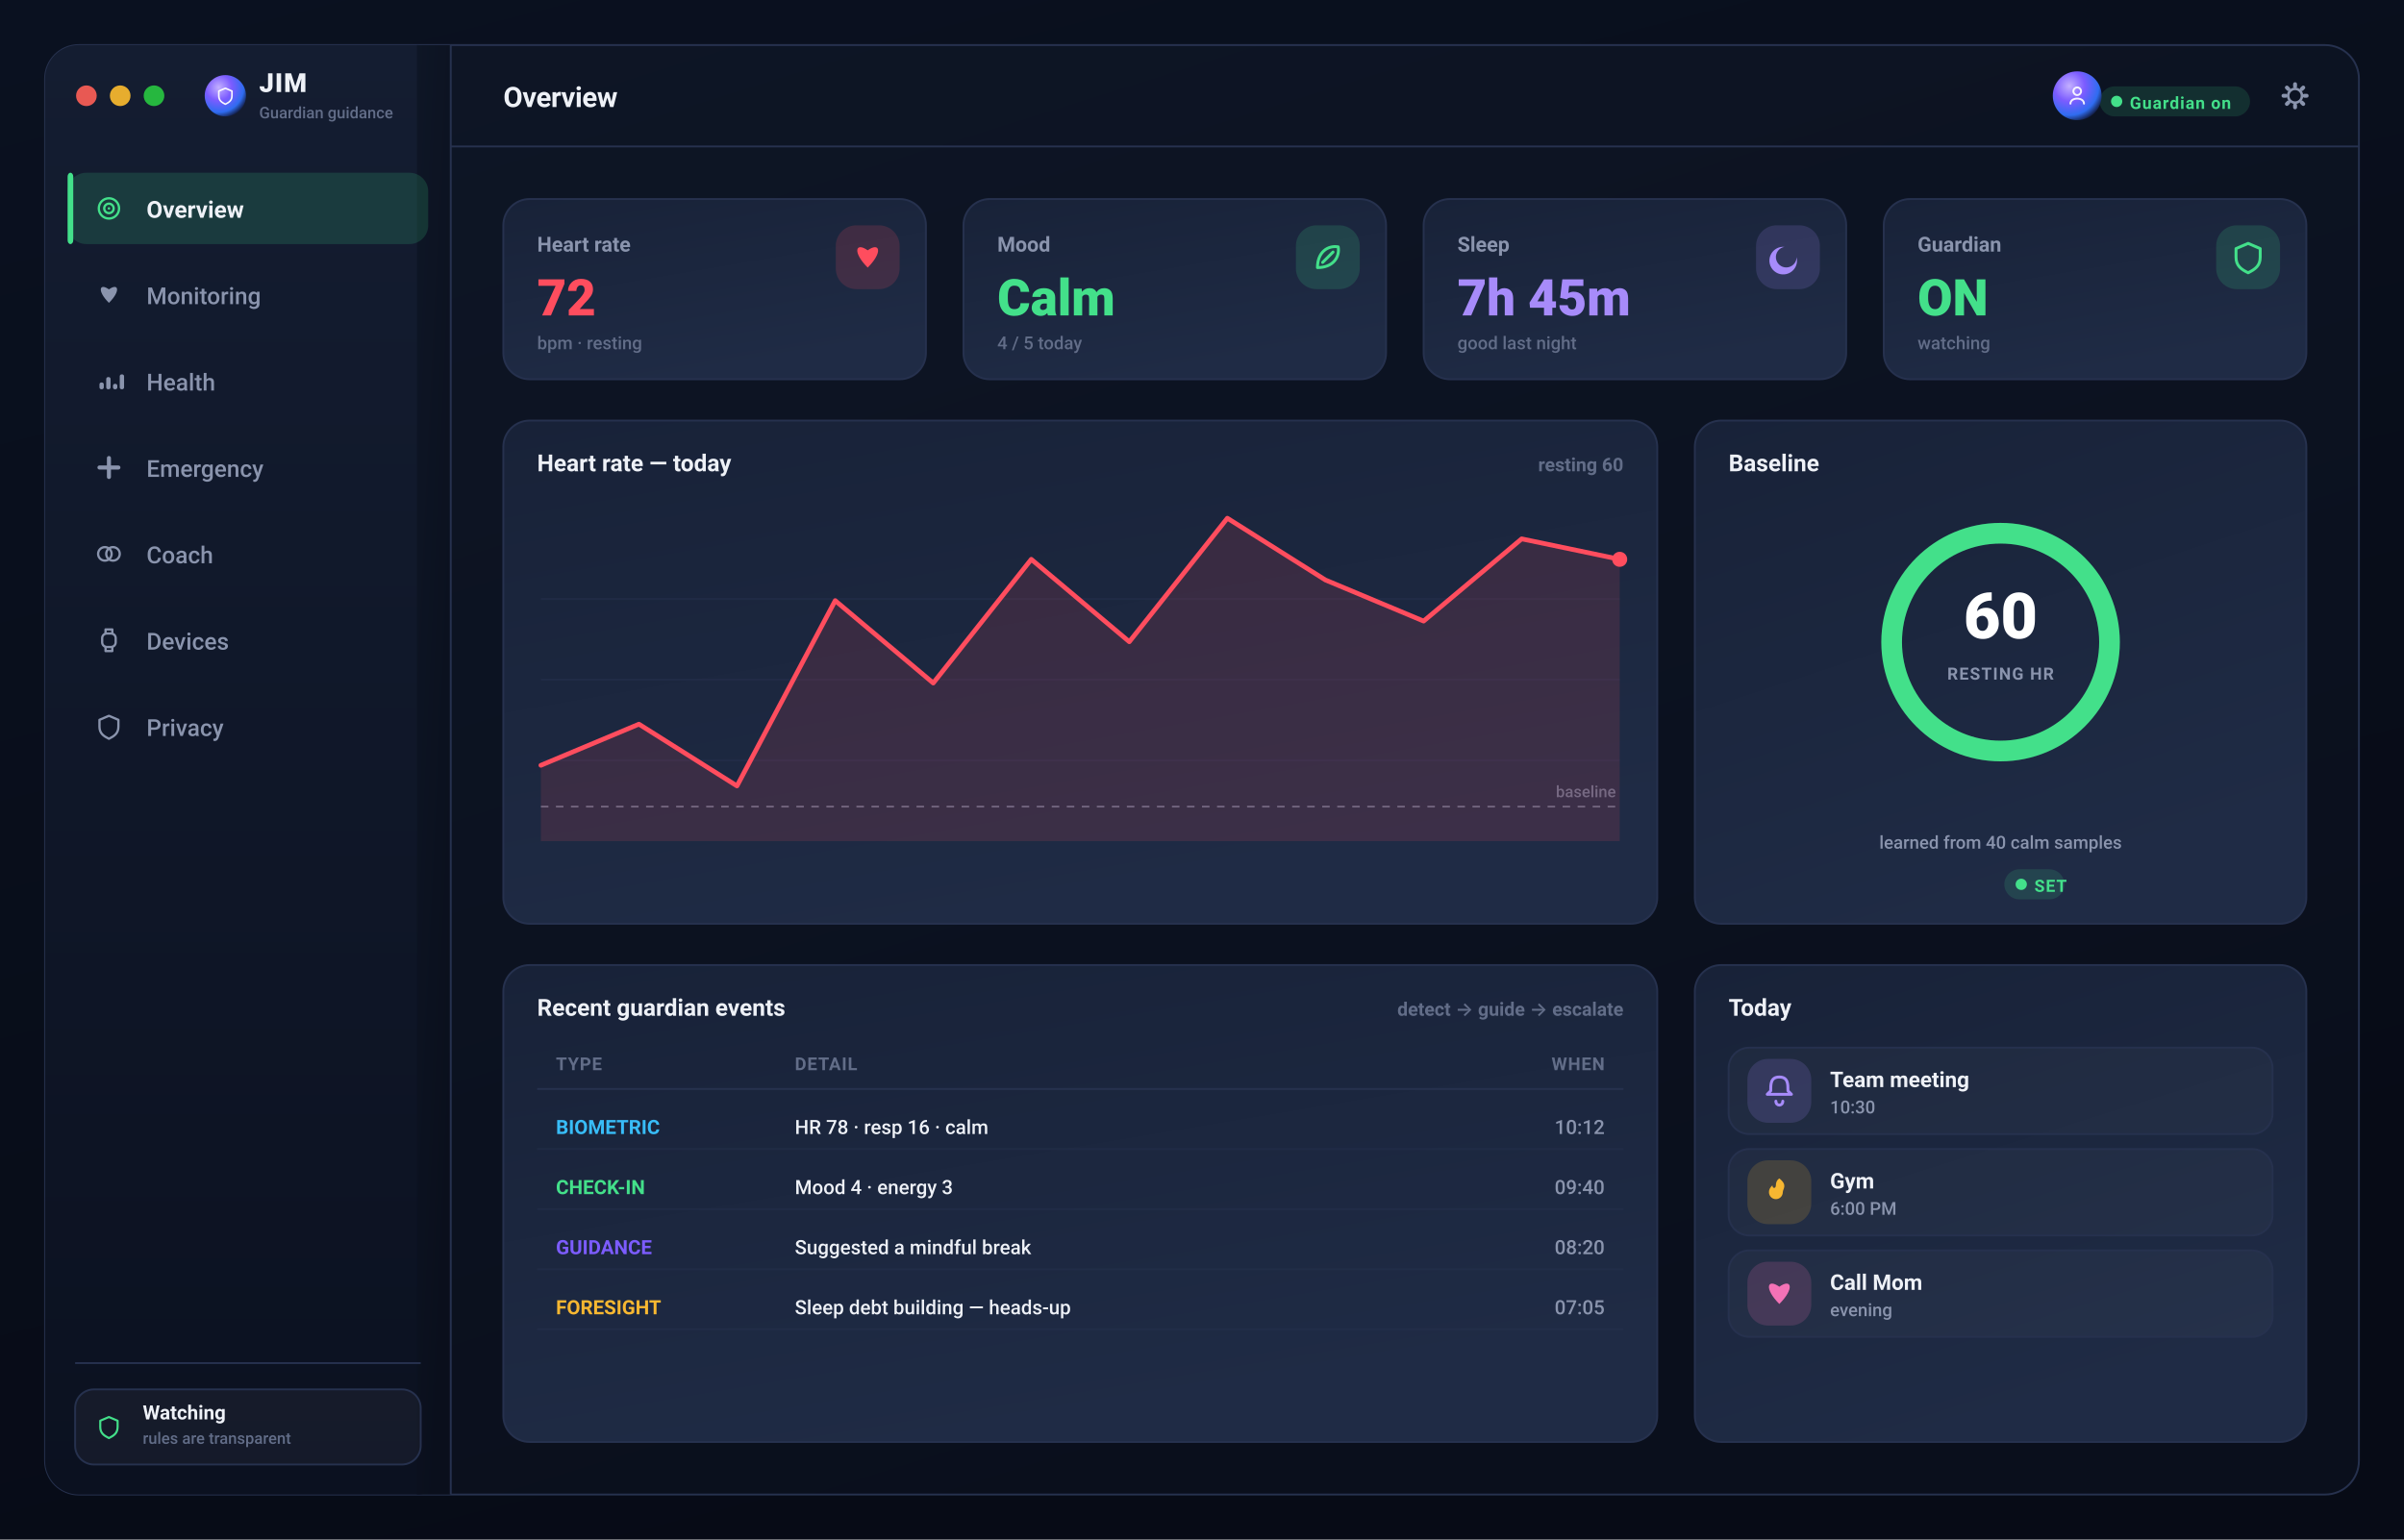
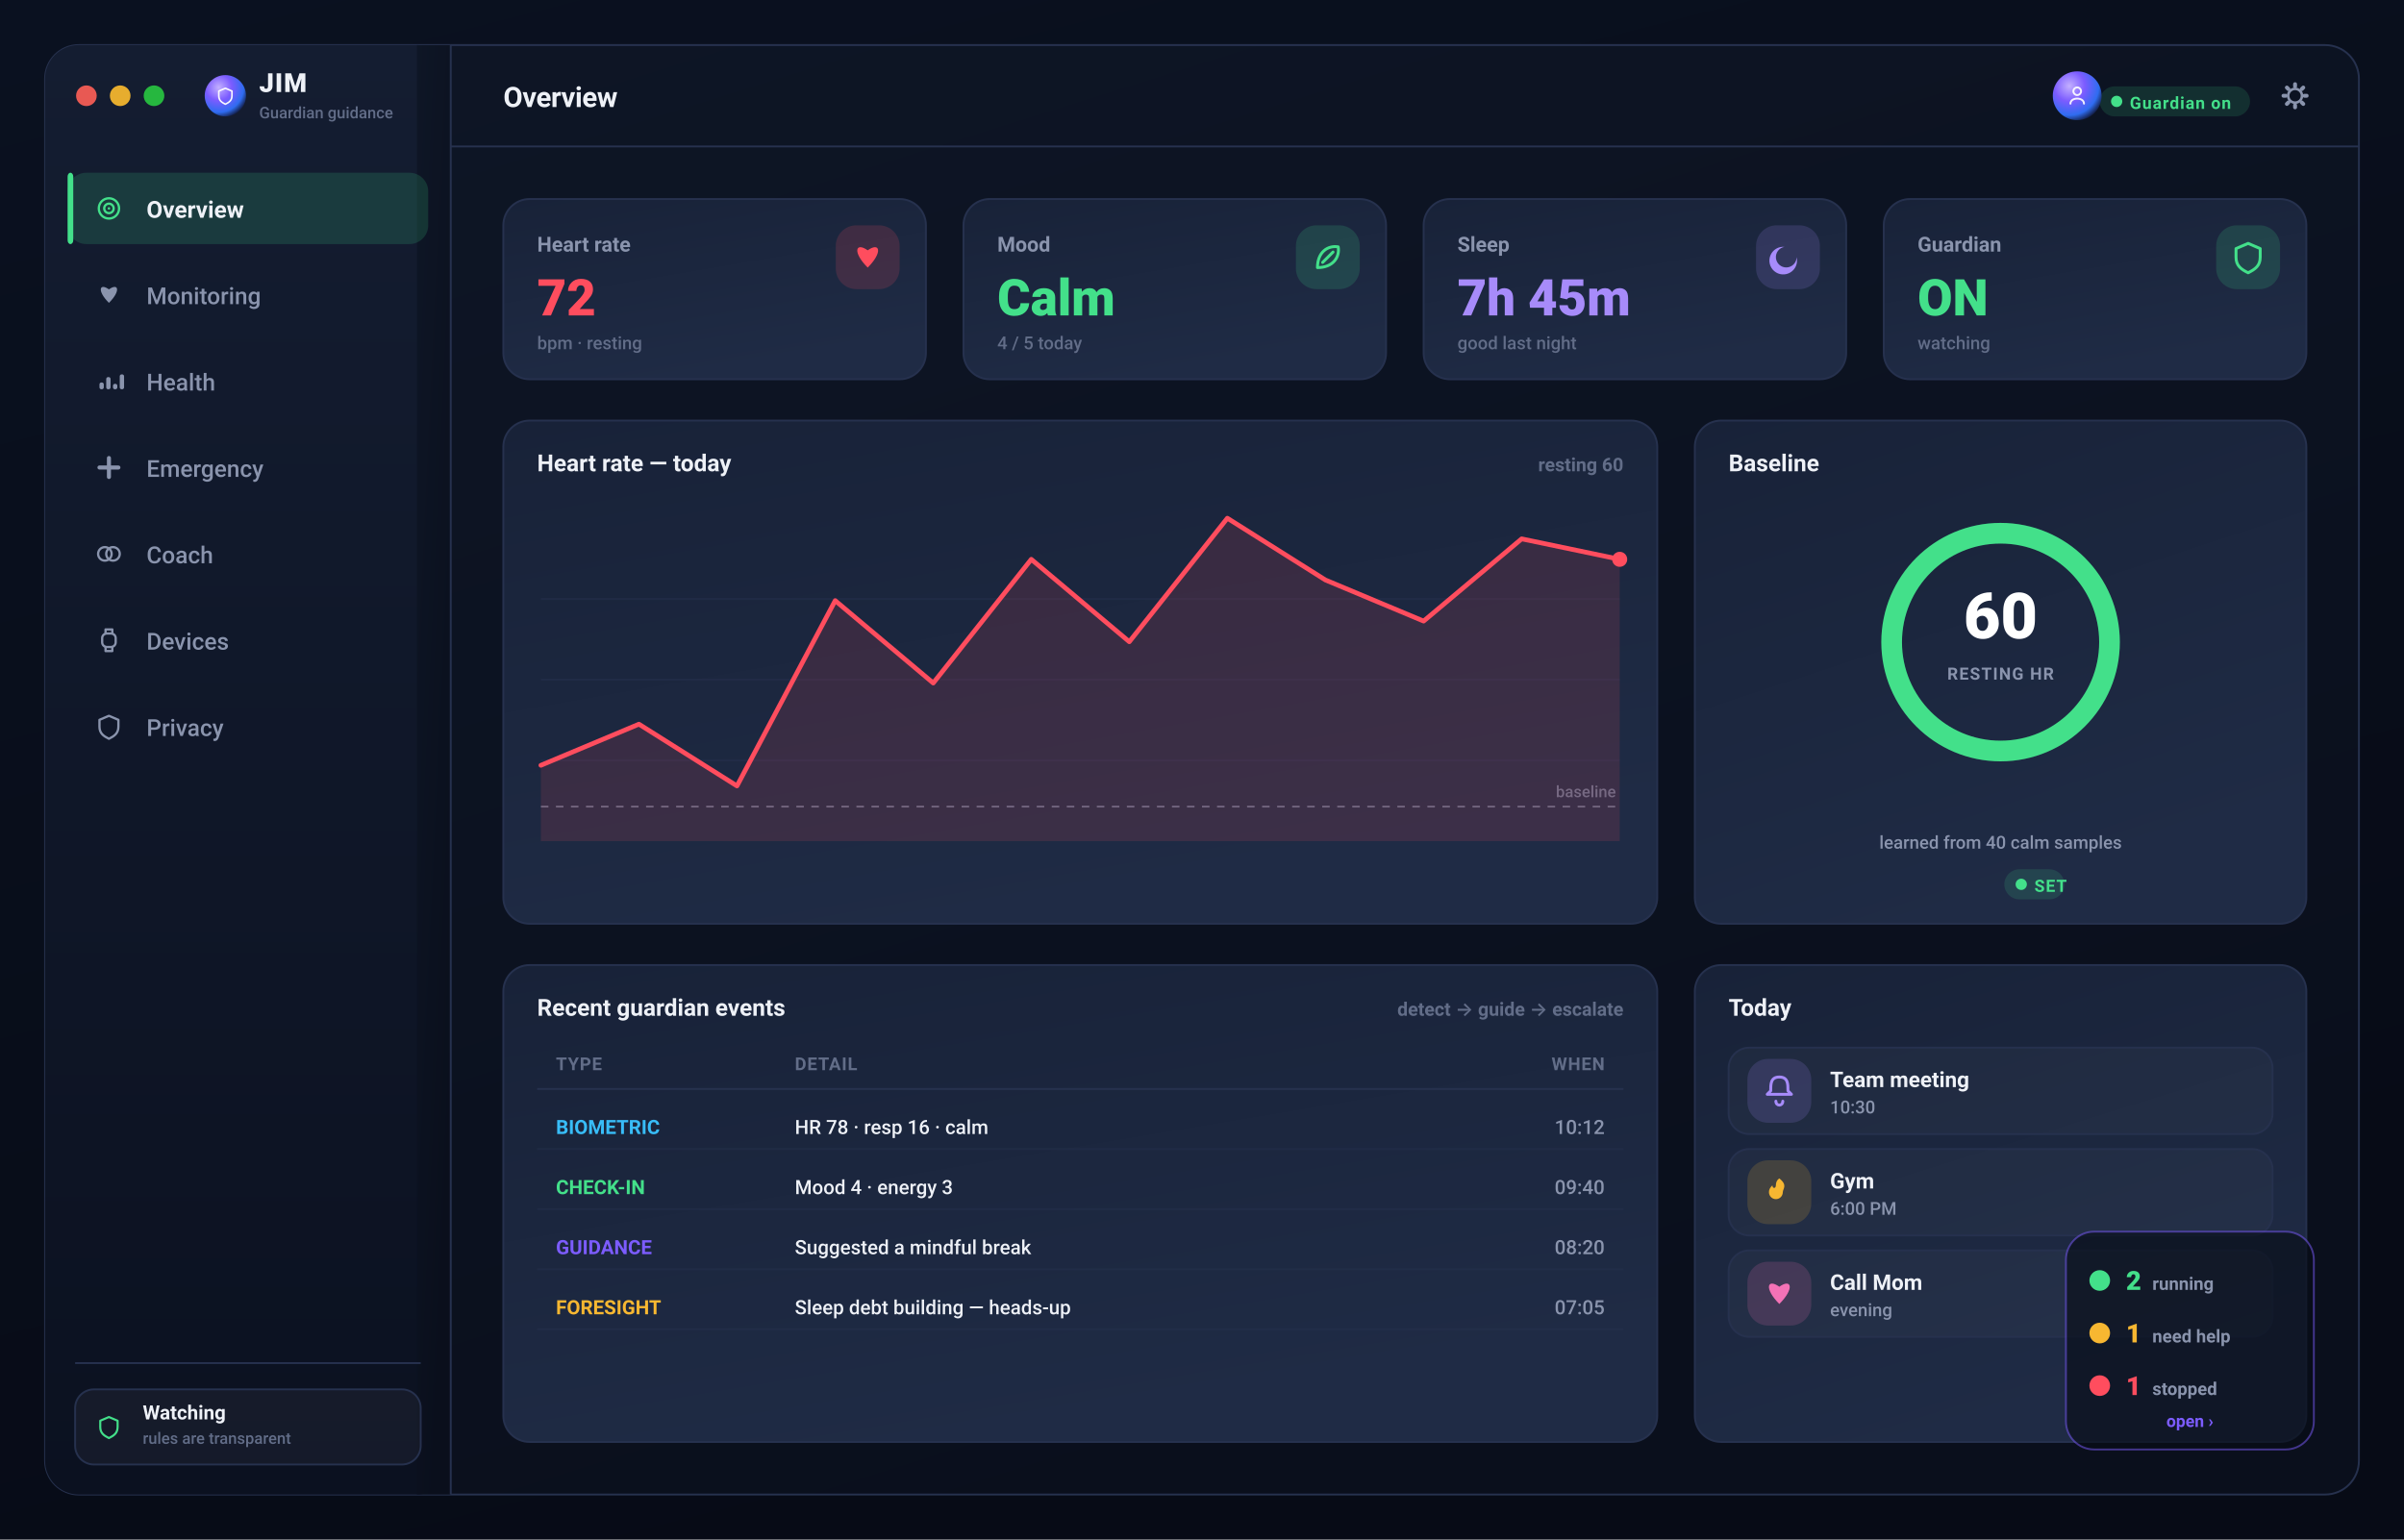
<svg xmlns="http://www.w3.org/2000/svg" width="1280" height="820" viewBox="0 0 1280 820" role="img" aria-label="Jim Mini — Overview">
  <defs>
    <linearGradient id="gPage" x1="0" y1="0" x2="0.4" y2="1">
      <stop offset="0" stop-color="#0a1120" />
      <stop offset="1" stop-color="#070b16" />
    </linearGradient>
    <linearGradient id="gScr" x1="0" y1="0" x2="0.5" y2="1">
      <stop offset="0" stop-color="#0e1626" />
      <stop offset="1" stop-color="#0a0f1c" />
    </linearGradient>
    <linearGradient id="gSide" x1="0" y1="0" x2="0" y2="1">
      <stop offset="0" stop-color="#141d31" />
      <stop offset="1" stop-color="#0b1120" />
    </linearGradient>
    <linearGradient id="gCard" x1="0" y1="0" x2="0.4" y2="1">
      <stop offset="0" stop-color="#182238" />
      <stop offset="1" stop-color="#1f2b45" />
    </linearGradient>
    <linearGradient id="gBrand" x1="0" y1="0" x2="1" y2="0">
      <stop offset="0" stop-color="#7c5cff" />
      <stop offset="1" stop-color="#3aa0ff" />
    </linearGradient>
    <linearGradient id="gEmer" x1="0" y1="0" x2="0" y2="1">
      <stop offset="0" stop-color="#ff5b52" />
      <stop offset="1" stop-color="#ff3b30" />
    </linearGradient>
    <linearGradient id="mV" x1="0" y1="0" x2="1" y2="0">
      <stop offset="0" stop-color="#7c5cff" />
      <stop offset="1" stop-color="#3aa0ff" />
    </linearGradient>
    <linearGradient id="mG" x1="0" y1="0" x2="1" y2="0">
      <stop offset="0" stop-color="#2fd27a" />
      <stop offset="1" stop-color="#43e08a" />
    </linearGradient>
    <linearGradient id="mO" x1="0" y1="0" x2="1" y2="0">
      <stop offset="0" stop-color="#f7b731" />
      <stop offset="1" stop-color="#ff7a45" />
    </linearGradient>
    <radialGradient id="orb" cx="34%" cy="30%" r="75%">
      <stop offset="0" stop-color="#c3b0ff" />
      <stop offset="42%" stop-color="#7c5cff" />
      <stop offset="80%" stop-color="#2f6cf0" />
      <stop offset="100%" stop-color="#14204a" />
    </radialGradient>
  </defs>
  <rect x="0.0" y="0.0" width="1280.0" height="820.0" rx="0" fill="url(#gPage)" />
  <rect x="24" y="24" width="1232" height="772" rx="18" fill="url(#gScr)" stroke="#26314e" stroke-width="1" />
  <rect x="24.0" y="24.0" width="216.0" height="772.0" rx="18" fill="url(#gSide)" />
  <rect x="222.0" y="24.0" width="18.0" height="772.0" rx="0" fill="url(#gScr)" />
  <line x1="240" y1="24" x2="240" y2="796" stroke="#26314e" stroke-width="1" />
  <line x1="240" y1="78" x2="1256" y2="78" stroke="#26314e" stroke-width="1" />
  <circle cx="46" cy="51" r="5.5" fill="#ff5f57" opacity="0.9" />
  <circle cx="64" cy="51" r="5.5" fill="#febc2e" opacity="0.9" />
  <circle cx="82" cy="51" r="5.5" fill="#28c840" opacity="0.9" />
  <circle cx="120" cy="51" r="11" fill="url(#orb)" />
  <path d="M120 47.0 l3.5 1.5 v2.5 c0 2.5 -1.5 3.5 -3.5 4.5 c-2.0 -1.0 -3.5 -2.0 -3.5 -4.5 v-2.5 Z" fill="none" stroke="rgba(255,255,255,0.95)" stroke-width="0.85" stroke-linecap="round" stroke-linejoin="round" />
  <text x="138.0" y="49.0" font-family="-apple-system,BlinkMacSystemFont,'SF Pro Text','Segoe UI',Roboto,system-ui,sans-serif" font-size="14" font-weight="800" fill="#eef1f7" text-anchor="start" letter-spacing="0.5">JIM</text>
  <text x="138.0" y="63.0" font-family="-apple-system,BlinkMacSystemFont,'SF Pro Text','Segoe UI',Roboto,system-ui,sans-serif" font-size="8.5" font-weight="500" fill="#626d88" text-anchor="start">Guardian guidance</text>
  <text x="268.0" y="57.0" font-family="-apple-system,BlinkMacSystemFont,'SF Pro Text','Segoe UI',Roboto,system-ui,sans-serif" font-size="15" font-weight="700" fill="#eef1f7" text-anchor="start" letter-spacing="-0.2">Overview</text>
  <rect x="1220.96" y="43.8" width="2.08" height="3.2" rx="1" transform="rotate(0 1222 51)" fill="#8a94ad" />
  <rect x="1220.96" y="43.8" width="2.08" height="3.2" rx="1" transform="rotate(45 1222 51)" fill="#8a94ad" />
  <rect x="1220.96" y="43.8" width="2.08" height="3.2" rx="1" transform="rotate(90 1222 51)" fill="#8a94ad" />
  <rect x="1220.96" y="43.8" width="2.08" height="3.2" rx="1" transform="rotate(135 1222 51)" fill="#8a94ad" />
  <rect x="1220.96" y="43.8" width="2.08" height="3.2" rx="1" transform="rotate(180 1222 51)" fill="#8a94ad" />
  <rect x="1220.96" y="43.8" width="2.08" height="3.2" rx="1" transform="rotate(225 1222 51)" fill="#8a94ad" />
  <rect x="1220.96" y="43.8" width="2.08" height="3.2" rx="1" transform="rotate(270 1222 51)" fill="#8a94ad" />
  <rect x="1220.96" y="43.8" width="2.08" height="3.2" rx="1" transform="rotate(315 1222 51)" fill="#8a94ad" />
  <circle cx="1222" cy="51" r="3.68" fill="none" stroke="#8a94ad" stroke-width="1.36" stroke-linecap="round" stroke-linejoin="round" />
  <rect x="1118.0" y="46.0" width="80.0" height="16.0" rx="8" fill="rgba(67,224,138,0.14)" />
  <circle cx="1127.0" cy="54" r="3" fill="#43e08a" />
  <text x="1134.0" y="58.0" font-family="-apple-system,BlinkMacSystemFont,'SF Pro Text','Segoe UI',Roboto,system-ui,sans-serif" font-size="9" font-weight="700" fill="#43e08a" text-anchor="start" letter-spacing="0.5">Guardian on</text>
  <circle cx="1106" cy="51" r="13" fill="url(#orb)" />
  <circle cx="1106" cy="48.6" r="2.04" fill="none" stroke="rgba(255,255,255,0.9)" stroke-width="1.02" stroke-linecap="round" stroke-linejoin="round" />
  <path d="M1102.4 55.2 c0 -3.6 7.2 -3.6 7.2 0" fill="none" stroke="rgba(255,255,255,0.9)" stroke-width="1.02" stroke-linecap="round" stroke-linejoin="round" />
  <rect x="36.0" y="92.0" width="192.0" height="38.0" rx="10" fill="rgba(67,224,138,0.16)" />
  <rect x="36.0" y="92.0" width="3.0" height="38.0" rx="2" fill="#43e08a" />
  <circle cx="58" cy="111" r="5.4" fill="none" stroke="#43e08a" stroke-width="1.22" stroke-linecap="round" stroke-linejoin="round" />
  <circle cx="58" cy="111" r="2.52" fill="none" stroke="#43e08a" stroke-width="1.22" stroke-linecap="round" stroke-linejoin="round" />
  <circle cx="58" cy="111" r="0.648" fill="#43e08a" />
  <text x="78.0" y="116.0" font-family="-apple-system,BlinkMacSystemFont,'SF Pro Text','Segoe UI',Roboto,system-ui,sans-serif" font-size="12.5" font-weight="650" fill="#eef1f7" text-anchor="start">Overview</text>
  <path d="M58 161.32 C51.52 154.84,52.96 150.52,58 154.12 C63.04 150.52,64.48 154.84,58 161.32 Z" fill="#8a94ad" />
  <text x="78.0" y="162.0" font-family="-apple-system,BlinkMacSystemFont,'SF Pro Text','Segoe UI',Roboto,system-ui,sans-serif" font-size="12.5" font-weight="500" fill="#8a94ad" text-anchor="start">Monitoring</text>
  <rect x="52.96" y="203.72" width="2.304" height="3.6" rx="1" fill="#8a94ad" />
  <rect x="56.56" y="200.84" width="2.304" height="6.48" rx="1" fill="#8a94ad" />
  <rect x="60.16" y="204.44" width="2.304" height="2.88" rx="1" fill="#8a94ad" />
  <rect x="63.76" y="199.4" width="2.304" height="7.92" rx="1" fill="#8a94ad" />
  <text x="78.0" y="208.0" font-family="-apple-system,BlinkMacSystemFont,'SF Pro Text','Segoe UI',Roboto,system-ui,sans-serif" font-size="12.5" font-weight="500" fill="#8a94ad" text-anchor="start">Health</text>
  <path d="M58 243.96 v10.08 M52.96 249 h10.08" fill="none" stroke="#8a94ad" stroke-width="2.16" stroke-linecap="round" />
  <text x="78.0" y="254.0" font-family="-apple-system,BlinkMacSystemFont,'SF Pro Text','Segoe UI',Roboto,system-ui,sans-serif" font-size="12.5" font-weight="500" fill="#8a94ad" text-anchor="start">Emergency</text>
  <circle cx="55.84" cy="295" r="3.6" fill="none" stroke="#8a94ad" stroke-width="1.22" stroke-linecap="round" stroke-linejoin="round" />
  <circle cx="60.16" cy="295" r="3.6" fill="none" stroke="#8a94ad" stroke-width="1.22" stroke-linecap="round" stroke-linejoin="round" />
  <text x="78.0" y="300.0" font-family="-apple-system,BlinkMacSystemFont,'SF Pro Text','Segoe UI',Roboto,system-ui,sans-serif" font-size="12.5" font-weight="500" fill="#8a94ad" text-anchor="start">Coach</text>
  <rect x="54.4" y="337.4" width="7.2" height="7.2" rx="2.5" fill="none" stroke="#8a94ad" stroke-width="1.22" stroke-linecap="round" stroke-linejoin="round" />
  <path d="M56.2 337.4 v-2.16 h3.6 v2.16 M56.2 344.6 v2.16 h3.6 v-2.16" fill="none" stroke="#8a94ad" stroke-width="1.22" stroke-linecap="round" stroke-linejoin="round" />
  <text x="78.0" y="346.0" font-family="-apple-system,BlinkMacSystemFont,'SF Pro Text','Segoe UI',Roboto,system-ui,sans-serif" font-size="12.5" font-weight="500" fill="#8a94ad" text-anchor="start">Devices</text>
  <path d="M58 381.24 l5.04 2.16 v3.6 c0 3.6 -2.16 5.04 -5.04 6.48 c-2.88 -1.44 -5.04 -2.88 -5.04 -6.48 v-3.6 Z" fill="none" stroke="#8a94ad" stroke-width="1.22" stroke-linecap="round" stroke-linejoin="round" />
  <text x="78.0" y="392.0" font-family="-apple-system,BlinkMacSystemFont,'SF Pro Text','Segoe UI',Roboto,system-ui,sans-serif" font-size="12.5" font-weight="500" fill="#8a94ad" text-anchor="start">Privacy</text>
  <line x1="40" y1="726" x2="224" y2="726" stroke="#26314e" stroke-width="1" />
  <rect x="40.0" y="740.0" width="184.0" height="40.0" rx="10" fill="rgba(255,255,255,0.04)" stroke="#26314e" stroke-width="1" />
  <path d="M58 754.72 l4.62 1.98 v3.3 c0 3.3 -1.98 4.62 -4.62 5.94 c-2.64 -1.32 -4.62 -2.64 -4.62 -5.94 v-3.3 Z" fill="none" stroke="#43e08a" stroke-width="1.12" stroke-linecap="round" stroke-linejoin="round" />
  <text x="76.0" y="756.0" font-family="-apple-system,BlinkMacSystemFont,'SF Pro Text','Segoe UI',Roboto,system-ui,sans-serif" font-size="10.5" font-weight="650" fill="#eef1f7" text-anchor="start">Watching</text>
  <text x="76.0" y="769.0" font-family="-apple-system,BlinkMacSystemFont,'SF Pro Text','Segoe UI',Roboto,system-ui,sans-serif" font-size="8.5" font-weight="500" fill="#626d88" text-anchor="start">rules are transparent</text>
  <rect x="268.0" y="106.0" width="225.0" height="96.0" rx="14" fill="url(#gCard)" stroke="#26314e" stroke-width="1" />
  <text x="286.0" y="134.0" font-family="-apple-system,BlinkMacSystemFont,'SF Pro Text','Segoe UI',Roboto,system-ui,sans-serif" font-size="11" font-weight="600" fill="#8a94ad" text-anchor="start">Heart rate</text>
  <text x="286.0" y="168.0" font-family="-apple-system,BlinkMacSystemFont,'SF Pro Text','Segoe UI',Roboto,system-ui,sans-serif" font-size="27" font-weight="800" fill="#ff4d5e" text-anchor="start">72</text>
  <text x="286.0" y="186.0" font-family="-apple-system,BlinkMacSystemFont,'SF Pro Text','Segoe UI',Roboto,system-ui,sans-serif" font-size="9.5" font-weight="500" fill="#626d88" text-anchor="start">bpm · resting</text>
  <rect x="445.0" y="120.0" width="34.0" height="34.0" rx="11" fill="rgba(255,77,94,0.16)" />
  <path d="M462.0 142.52 C453.72 134.24,455.56 128.72,462.0 133.32 C468.44 128.72,470.28 134.24,462.0 142.52 Z" fill="#ff4d5e" />
  <rect x="513.0" y="106.0" width="225.0" height="96.0" rx="14" fill="url(#gCard)" stroke="#26314e" stroke-width="1" />
  <text x="531.0" y="134.0" font-family="-apple-system,BlinkMacSystemFont,'SF Pro Text','Segoe UI',Roboto,system-ui,sans-serif" font-size="11" font-weight="600" fill="#8a94ad" text-anchor="start">Mood</text>
  <text x="531.0" y="168.0" font-family="-apple-system,BlinkMacSystemFont,'SF Pro Text','Segoe UI',Roboto,system-ui,sans-serif" font-size="27" font-weight="800" fill="#43e08a" text-anchor="start">Calm</text>
  <text x="531.0" y="186.0" font-family="-apple-system,BlinkMacSystemFont,'SF Pro Text','Segoe UI',Roboto,system-ui,sans-serif" font-size="9.5" font-weight="500" fill="#626d88" text-anchor="start">4 / 5 today</text>
  <rect x="690.0" y="120.0" width="34.0" height="34.0" rx="11" fill="rgba(67,224,138,0.16)" />
  <path d="M701.48 142.52 c0 -8.28 5.52 -11.96 11.04 -11.04 c0.92 5.52 -2.76 11.04 -11.04 11.04 Z M704.24 139.76 l5.52 -5.52" fill="none" stroke="#43e08a" stroke-width="1.56" stroke-linecap="round" stroke-linejoin="round" />
  <rect x="758.0" y="106.0" width="225.0" height="96.0" rx="14" fill="url(#gCard)" stroke="#26314e" stroke-width="1" />
  <text x="776.0" y="134.0" font-family="-apple-system,BlinkMacSystemFont,'SF Pro Text','Segoe UI',Roboto,system-ui,sans-serif" font-size="11" font-weight="600" fill="#8a94ad" text-anchor="start">Sleep</text>
  <text x="776.0" y="168.0" font-family="-apple-system,BlinkMacSystemFont,'SF Pro Text','Segoe UI',Roboto,system-ui,sans-serif" font-size="27" font-weight="800" fill="#a78bfa" text-anchor="start">7h 45m</text>
  <text x="776.0" y="186.0" font-family="-apple-system,BlinkMacSystemFont,'SF Pro Text','Segoe UI',Roboto,system-ui,sans-serif" font-size="9.5" font-weight="500" fill="#626d88" text-anchor="start">good last night</text>
  <rect x="935.0" y="120.0" width="34.0" height="34.0" rx="11" fill="rgba(167,139,250,0.16)" />
  <path d="M956.6 137 a5.52 5.52 0 1 1 -6.44 -5.52 a7.36 7.36 0 1 0 6.44 5.52 Z" fill="#a78bfa" />
  <rect x="1003.0" y="106.0" width="225.0" height="96.0" rx="14" fill="url(#gCard)" stroke="#26314e" stroke-width="1" />
  <text x="1021.0" y="134.0" font-family="-apple-system,BlinkMacSystemFont,'SF Pro Text','Segoe UI',Roboto,system-ui,sans-serif" font-size="11" font-weight="600" fill="#8a94ad" text-anchor="start">Guardian</text>
  <text x="1021.0" y="168.0" font-family="-apple-system,BlinkMacSystemFont,'SF Pro Text','Segoe UI',Roboto,system-ui,sans-serif" font-size="27" font-weight="800" fill="#43e08a" text-anchor="start">ON</text>
  <text x="1021.0" y="186.0" font-family="-apple-system,BlinkMacSystemFont,'SF Pro Text','Segoe UI',Roboto,system-ui,sans-serif" font-size="9.5" font-weight="500" fill="#626d88" text-anchor="start">watching</text>
  <rect x="1180.0" y="120.0" width="34.0" height="34.0" rx="11" fill="rgba(67,224,138,0.16)" />
  <path d="M1197.0 129.64 l6.44 2.76 v4.6 c0 4.6 -2.76 6.44 -6.44 8.28 c-3.68 -1.84 -6.44 -3.68 -6.44 -8.28 v-4.6 Z" fill="none" stroke="#43e08a" stroke-width="1.56" stroke-linecap="round" stroke-linejoin="round" />
  <rect x="268.0" y="224.0" width="614.4" height="268.0" rx="14" fill="url(#gCard)" stroke="#26314e" stroke-width="1" />
  <text x="286.0" y="251.0" font-family="-apple-system,BlinkMacSystemFont,'SF Pro Text','Segoe UI',Roboto,system-ui,sans-serif" font-size="12.5" font-weight="700" fill="#eef1f7" text-anchor="start">Heart rate — today</text>
  <text x="864.4" y="251.0" font-family="-apple-system,BlinkMacSystemFont,'SF Pro Text','Segoe UI',Roboto,system-ui,sans-serif" font-size="10" font-weight="600" fill="#626d88" text-anchor="end">resting 60</text>
  <line x1="288" y1="319.0" x2="862.4" y2="319.0" stroke="rgba(38,49,78,0.5)" stroke-width="1" />
  <line x1="288" y1="362.0" x2="862.4" y2="362.0" stroke="rgba(38,49,78,0.5)" stroke-width="1" />
  <line x1="288" y1="405.0" x2="862.4" y2="405.0" stroke="rgba(38,49,78,0.5)" stroke-width="1" />
  <line x1="288" y1="429.6" x2="862.4" y2="429.6" stroke="rgba(98,109,136,0.9)" stroke-width="1" stroke-dasharray="4 4" />
  <text x="860.4" y="424.6" font-family="-apple-system,BlinkMacSystemFont,'SF Pro Text','Segoe UI',Roboto,system-ui,sans-serif" font-size="8.5" font-weight="500" fill="#626d88" text-anchor="end">baseline</text>
  <polygon points="288,448 288.0,407.6 340.2,385.7 392.4,418.6 444.7,319.9 496.9,363.8 549.1,297.9 601.3,341.8 653.5,276.0 705.7,308.9 758.0,330.8 810.2,287.0 862.4,297.9 862.4,448" fill="rgba(255,77,94,0.13)" />
  <polyline points="288.0,407.6 340.2,385.7 392.4,418.6 444.7,319.9 496.9,363.8 549.1,297.9 601.3,341.8 653.5,276.0 705.7,308.9 758.0,330.8 810.2,287.0 862.4,297.9" fill="none" stroke="#ff4d5e" stroke-width="2.5" stroke-linejoin="round" stroke-linecap="round" />
  <circle cx="862.4" cy="297.9" r="4" fill="#ff4d5e" />
  <rect x="902.4" y="224.0" width="325.6" height="268.0" rx="14" fill="url(#gCard)" stroke="#26314e" stroke-width="1" />
  <text x="920.4" y="251.0" font-family="-apple-system,BlinkMacSystemFont,'SF Pro Text','Segoe UI',Roboto,system-ui,sans-serif" font-size="12.5" font-weight="700" fill="#eef1f7" text-anchor="start">Baseline</text>
  <circle cx="1065.2" cy="342" r="58" fill="none" stroke="rgba(67,224,138,0.13)" stroke-width="11" />
  <circle cx="1065.2" cy="342" r="58" fill="none" stroke="#43e08a" stroke-width="11" stroke-linecap="round" stroke-dasharray="364.4 364.4" transform="rotate(-90 1065.2 342)" />
  <text x="1065.2" y="340.0" font-family="-apple-system,BlinkMacSystemFont,'SF Pro Text','Segoe UI',Roboto,system-ui,sans-serif" font-size="34" font-weight="800" fill="#fff" text-anchor="middle">60</text>
  <text x="1065.2" y="362.0" font-family="-apple-system,BlinkMacSystemFont,'SF Pro Text','Segoe UI',Roboto,system-ui,sans-serif" font-size="9" font-weight="600" fill="#8a94ad" text-anchor="middle" letter-spacing="0.6">RESTING HR</text>
  <text x="1065.2" y="452.0" font-family="-apple-system,BlinkMacSystemFont,'SF Pro Text','Segoe UI',Roboto,system-ui,sans-serif" font-size="9.5" font-weight="500" fill="#8a94ad" text-anchor="middle">learned from 40 calm samples</text>
  <rect x="1067.2" y="463.0" width="32.0" height="16.0" rx="8" fill="rgba(67,224,138,0.14)" />
  <circle cx="1076.2" cy="471" r="3" fill="#43e08a" />
  <text x="1083.2" y="475.0" font-family="-apple-system,BlinkMacSystemFont,'SF Pro Text','Segoe UI',Roboto,system-ui,sans-serif" font-size="9" font-weight="700" fill="#43e08a" text-anchor="start" letter-spacing="0.5">SET</text>
  <rect x="268.0" y="514.0" width="614.4" height="254.0" rx="14" fill="url(#gCard)" stroke="#26314e" stroke-width="1" />
  <text x="286.0" y="541.0" font-family="-apple-system,BlinkMacSystemFont,'SF Pro Text','Segoe UI',Roboto,system-ui,sans-serif" font-size="12.5" font-weight="700" fill="#eef1f7" text-anchor="start">Recent guardian events</text>
  <text x="864.4" y="541.0" font-family="-apple-system,BlinkMacSystemFont,'SF Pro Text','Segoe UI',Roboto,system-ui,sans-serif" font-size="10" font-weight="600" fill="#626d88" text-anchor="end">detect → guide → escalate</text>
  <text x="296.0" y="570.0" font-family="-apple-system,BlinkMacSystemFont,'SF Pro Text','Segoe UI',Roboto,system-ui,sans-serif" font-size="9.5" font-weight="700" fill="#626d88" text-anchor="start" letter-spacing="0.4">TYPE</text>
  <text x="423.2" y="570.0" font-family="-apple-system,BlinkMacSystemFont,'SF Pro Text','Segoe UI',Roboto,system-ui,sans-serif" font-size="9.5" font-weight="700" fill="#626d88" text-anchor="start" letter-spacing="0.4">DETAIL</text>
  <text x="854.4" y="570.0" font-family="-apple-system,BlinkMacSystemFont,'SF Pro Text','Segoe UI',Roboto,system-ui,sans-serif" font-size="9.5" font-weight="700" fill="#626d88" text-anchor="end" letter-spacing="0.4">WHEN</text>
  <line x1="286" y1="580" x2="864.4" y2="580" stroke="#26314e" stroke-width="1" />
  <text x="296.0" y="604.0" font-family="-apple-system,BlinkMacSystemFont,'SF Pro Text','Segoe UI',Roboto,system-ui,sans-serif" font-size="10.5" font-weight="700" fill="#38bdf8" text-anchor="start">BIOMETRIC</text>
  <text x="423.2" y="604.0" font-family="-apple-system,BlinkMacSystemFont,'SF Pro Text','Segoe UI',Roboto,system-ui,sans-serif" font-size="10.5" font-weight="500" fill="#eef1f7" text-anchor="start">HR 78 · resp 16 · calm</text>
  <text x="854.4" y="604.0" font-family="-apple-system,BlinkMacSystemFont,'SF Pro Text','Segoe UI',Roboto,system-ui,sans-serif" font-size="10.5" font-weight="500" fill="#8a94ad" text-anchor="end">10:12</text>
  <line x1="286" y1="612" x2="864.4" y2="612" stroke="rgba(38,49,78,0.45)" stroke-width="1" />
  <text x="296.0" y="636.0" font-family="-apple-system,BlinkMacSystemFont,'SF Pro Text','Segoe UI',Roboto,system-ui,sans-serif" font-size="10.5" font-weight="700" fill="#43e08a" text-anchor="start">CHECK-IN</text>
  <text x="423.2" y="636.0" font-family="-apple-system,BlinkMacSystemFont,'SF Pro Text','Segoe UI',Roboto,system-ui,sans-serif" font-size="10.5" font-weight="500" fill="#eef1f7" text-anchor="start">Mood 4 · energy 3</text>
  <text x="854.4" y="636.0" font-family="-apple-system,BlinkMacSystemFont,'SF Pro Text','Segoe UI',Roboto,system-ui,sans-serif" font-size="10.5" font-weight="500" fill="#8a94ad" text-anchor="end">09:40</text>
  <line x1="286" y1="644" x2="864.4" y2="644" stroke="rgba(38,49,78,0.45)" stroke-width="1" />
  <text x="296.0" y="668.0" font-family="-apple-system,BlinkMacSystemFont,'SF Pro Text','Segoe UI',Roboto,system-ui,sans-serif" font-size="10.5" font-weight="700" fill="#7c5cff" text-anchor="start">GUIDANCE</text>
  <text x="423.2" y="668.0" font-family="-apple-system,BlinkMacSystemFont,'SF Pro Text','Segoe UI',Roboto,system-ui,sans-serif" font-size="10.5" font-weight="500" fill="#eef1f7" text-anchor="start">Suggested a mindful break</text>
  <text x="854.4" y="668.0" font-family="-apple-system,BlinkMacSystemFont,'SF Pro Text','Segoe UI',Roboto,system-ui,sans-serif" font-size="10.5" font-weight="500" fill="#8a94ad" text-anchor="end">08:20</text>
  <line x1="286" y1="676" x2="864.4" y2="676" stroke="rgba(38,49,78,0.45)" stroke-width="1" />
  <text x="296.0" y="700.0" font-family="-apple-system,BlinkMacSystemFont,'SF Pro Text','Segoe UI',Roboto,system-ui,sans-serif" font-size="10.5" font-weight="700" fill="#f7b731" text-anchor="start">FORESIGHT</text>
  <text x="423.2" y="700.0" font-family="-apple-system,BlinkMacSystemFont,'SF Pro Text','Segoe UI',Roboto,system-ui,sans-serif" font-size="10.5" font-weight="500" fill="#eef1f7" text-anchor="start">Sleep debt building — heads-up</text>
  <text x="854.4" y="700.0" font-family="-apple-system,BlinkMacSystemFont,'SF Pro Text','Segoe UI',Roboto,system-ui,sans-serif" font-size="10.5" font-weight="500" fill="#8a94ad" text-anchor="end">07:05</text>
  <line x1="286" y1="708" x2="864.4" y2="708" stroke="rgba(38,49,78,0.45)" stroke-width="1" />
  <rect x="902.4" y="514.0" width="325.6" height="254.0" rx="14" fill="url(#gCard)" stroke="#26314e" stroke-width="1" />
  <text x="920.4" y="541.0" font-family="-apple-system,BlinkMacSystemFont,'SF Pro Text','Segoe UI',Roboto,system-ui,sans-serif" font-size="12.5" font-weight="700" fill="#eef1f7" text-anchor="start">Today</text>
  <rect x="920.4" y="558.0" width="289.6" height="46.0" rx="11" fill="rgba(255,255,255,0.03)" stroke="#26314e" stroke-width="1" />
  <rect x="930.4" y="564.0" width="34.0" height="34.0" rx="11" fill="rgba(167,139,250,0.16)" />
  <path d="M947.4 573.64 c4.6 0 4.6 3.68 4.6 7.36 l1.84 1.84 h-12.88 l1.84 -1.84 c0 -3.68 0 -7.36 4.6 -7.36 M945.56 586.52 c0 2.76 3.68 2.76 3.68 0" fill="none" stroke="#a78bfa" stroke-width="1.56" stroke-linecap="round" stroke-linejoin="round" />
  <text x="974.4" y="579.0" font-family="-apple-system,BlinkMacSystemFont,'SF Pro Text','Segoe UI',Roboto,system-ui,sans-serif" font-size="11.5" font-weight="650" fill="#eef1f7" text-anchor="start">Team meeting</text>
  <text x="974.4" y="593.0" font-family="-apple-system,BlinkMacSystemFont,'SF Pro Text','Segoe UI',Roboto,system-ui,sans-serif" font-size="9.5" font-weight="500" fill="#8a94ad" text-anchor="start">10:30</text>
  <rect x="920.4" y="612.0" width="289.6" height="46.0" rx="11" fill="rgba(255,255,255,0.03)" stroke="#26314e" stroke-width="1" />
  <rect x="930.4" y="618.0" width="34.0" height="34.0" rx="11" fill="rgba(247,183,49,0.16)" />
  <path d="M947.4 627.64 c4.6 3.68 1.84 5.52 1.84 7.36 a3.68 3.68 0 1 1 -7.36 0 c0 -1.84 0.92 -2.76 1.84 -3.68 c0 1.84 1.84 1.84 1.84 0 c0 -2.76 1.84 -3.68 1.84 -3.68 Z" fill="#f7b731" />
  <text x="974.4" y="633.0" font-family="-apple-system,BlinkMacSystemFont,'SF Pro Text','Segoe UI',Roboto,system-ui,sans-serif" font-size="11.5" font-weight="650" fill="#eef1f7" text-anchor="start">Gym</text>
  <text x="974.4" y="647.0" font-family="-apple-system,BlinkMacSystemFont,'SF Pro Text','Segoe UI',Roboto,system-ui,sans-serif" font-size="9.5" font-weight="500" fill="#8a94ad" text-anchor="start">6:00 PM</text>
  <rect x="920.4" y="666.0" width="289.6" height="46.0" rx="11" fill="rgba(255,255,255,0.03)" stroke="#26314e" stroke-width="1" />
  <rect x="930.4" y="672.0" width="34.0" height="34.0" rx="11" fill="rgba(244,114,182,0.16)" />
  <path d="M947.4 694.52 C939.12 686.24,940.96 680.72,947.4 685.32 C953.84 680.72,955.68 686.24,947.4 694.52 Z" fill="#f472b6" />
  <text x="974.4" y="687.0" font-family="-apple-system,BlinkMacSystemFont,'SF Pro Text','Segoe UI',Roboto,system-ui,sans-serif" font-size="11.5" font-weight="650" fill="#eef1f7" text-anchor="start">Call Mom</text>
  <text x="974.4" y="701.0" font-family="-apple-system,BlinkMacSystemFont,'SF Pro Text','Segoe UI',Roboto,system-ui,sans-serif" font-size="9.5" font-weight="500" fill="#8a94ad" text-anchor="start">evening</text>
+   <rect x="1100.0" y="656.0" width="132.0" height="116.0" rx="15" fill="rgba(8,12,22,0.62)" stroke="rgba(124,92,255,0.5)" stroke-width="1" />
+   <circle cx="1118" cy="682" r="5.5" fill="#43e08a" />
+   <text x="1132.0" y="687.0" font-family="-apple-system,BlinkMacSystemFont,'SF Pro Text','Segoe UI',Roboto,system-ui,sans-serif" font-size="14" font-weight="800" fill="#43e08a" text-anchor="start">2</text>
+   <text x="1146.0" y="687.0" font-family="-apple-system,BlinkMacSystemFont,'SF Pro Text','Segoe UI',Roboto,system-ui,sans-serif" font-size="9.5" font-weight="600" fill="#8a94ad" text-anchor="start">running</text>
+   <circle cx="1118" cy="710" r="5.5" fill="#f7b731" />
+   <text x="1132.0" y="715.0" font-family="-apple-system,BlinkMacSystemFont,'SF Pro Text','Segoe UI',Roboto,system-ui,sans-serif" font-size="14" font-weight="800" fill="#f7b731" text-anchor="start">1</text>
+   <text x="1146.0" y="715.0" font-family="-apple-system,BlinkMacSystemFont,'SF Pro Text','Segoe UI',Roboto,system-ui,sans-serif" font-size="9.5" font-weight="600" fill="#8a94ad" text-anchor="start">need help</text>
+   <circle cx="1118" cy="738" r="5.5" fill="#ff4d5e" />
+   <text x="1132.0" y="743.0" font-family="-apple-system,BlinkMacSystemFont,'SF Pro Text','Segoe UI',Roboto,system-ui,sans-serif" font-size="14" font-weight="800" fill="#ff4d5e" text-anchor="start">1</text>
+   <text x="1146.0" y="743.0" font-family="-apple-system,BlinkMacSystemFont,'SF Pro Text','Segoe UI',Roboto,system-ui,sans-serif" font-size="9.5" font-weight="600" fill="#8a94ad" text-anchor="start">stopped</text>
+   <text x="1166.0" y="760.0" font-family="-apple-system,BlinkMacSystemFont,'SF Pro Text','Segoe UI',Roboto,system-ui,sans-serif" font-size="9" font-weight="700" fill="#7c5cff" text-anchor="middle">open ›</text>
</svg>
